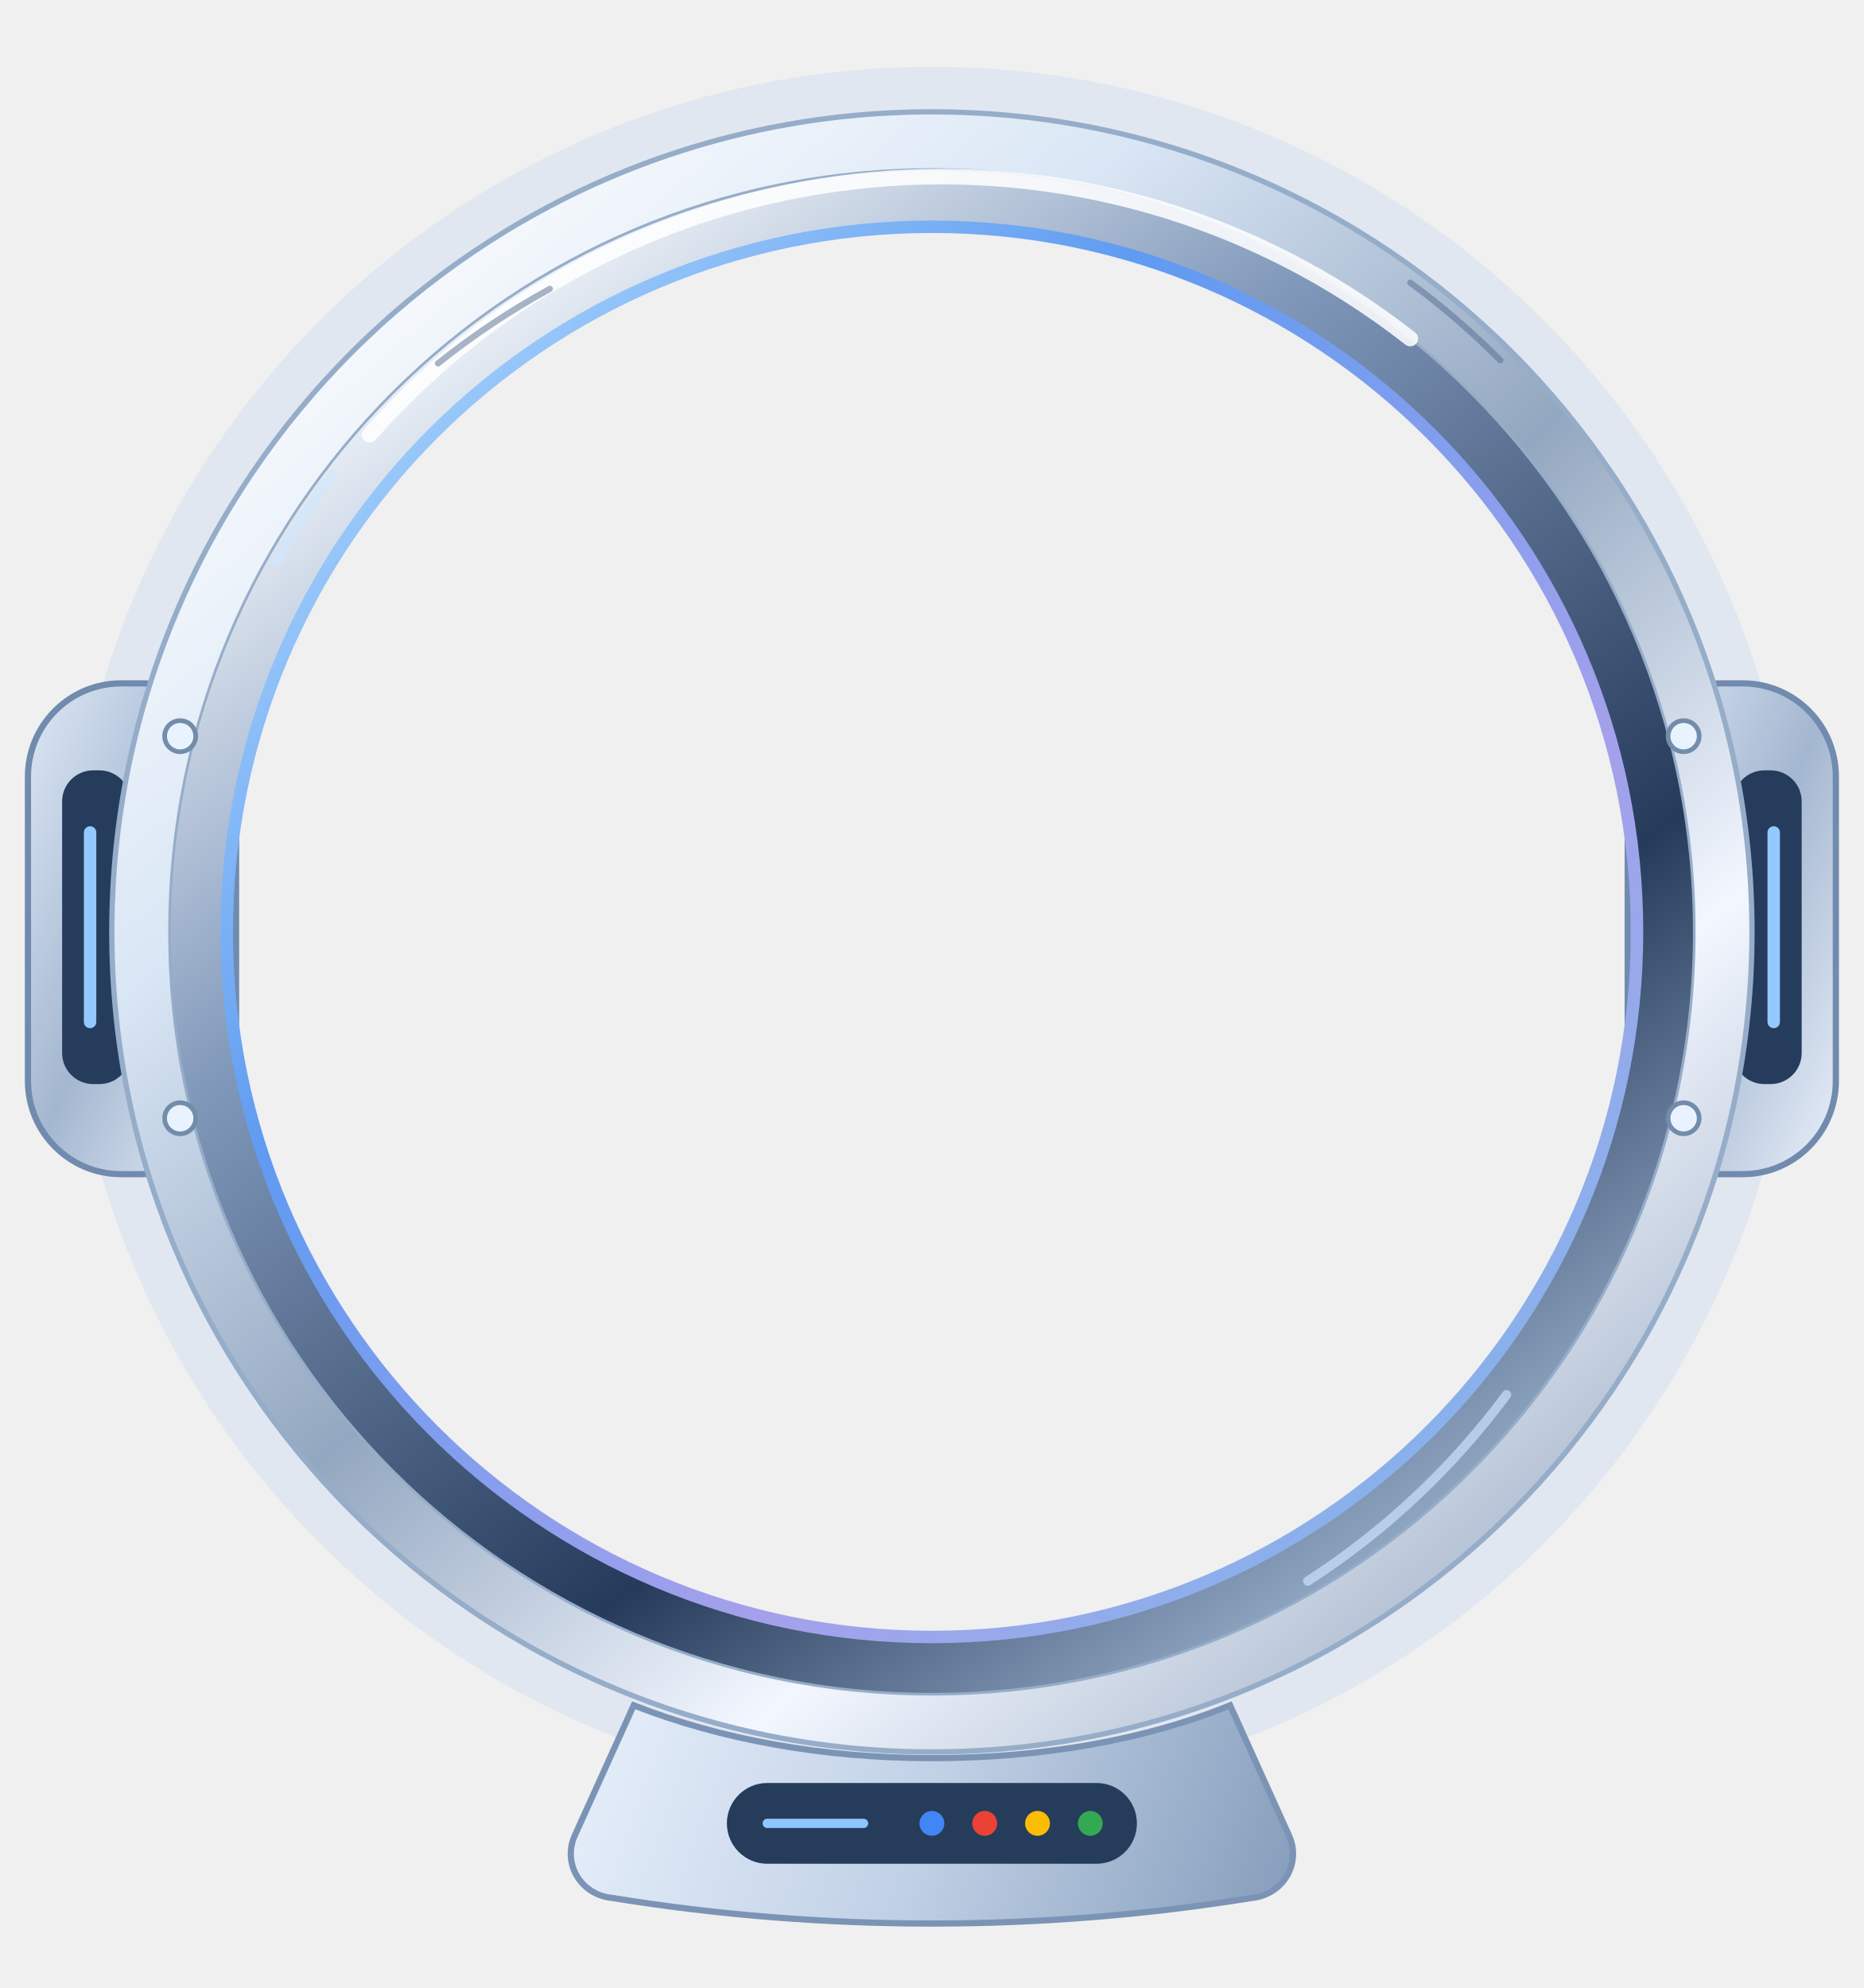
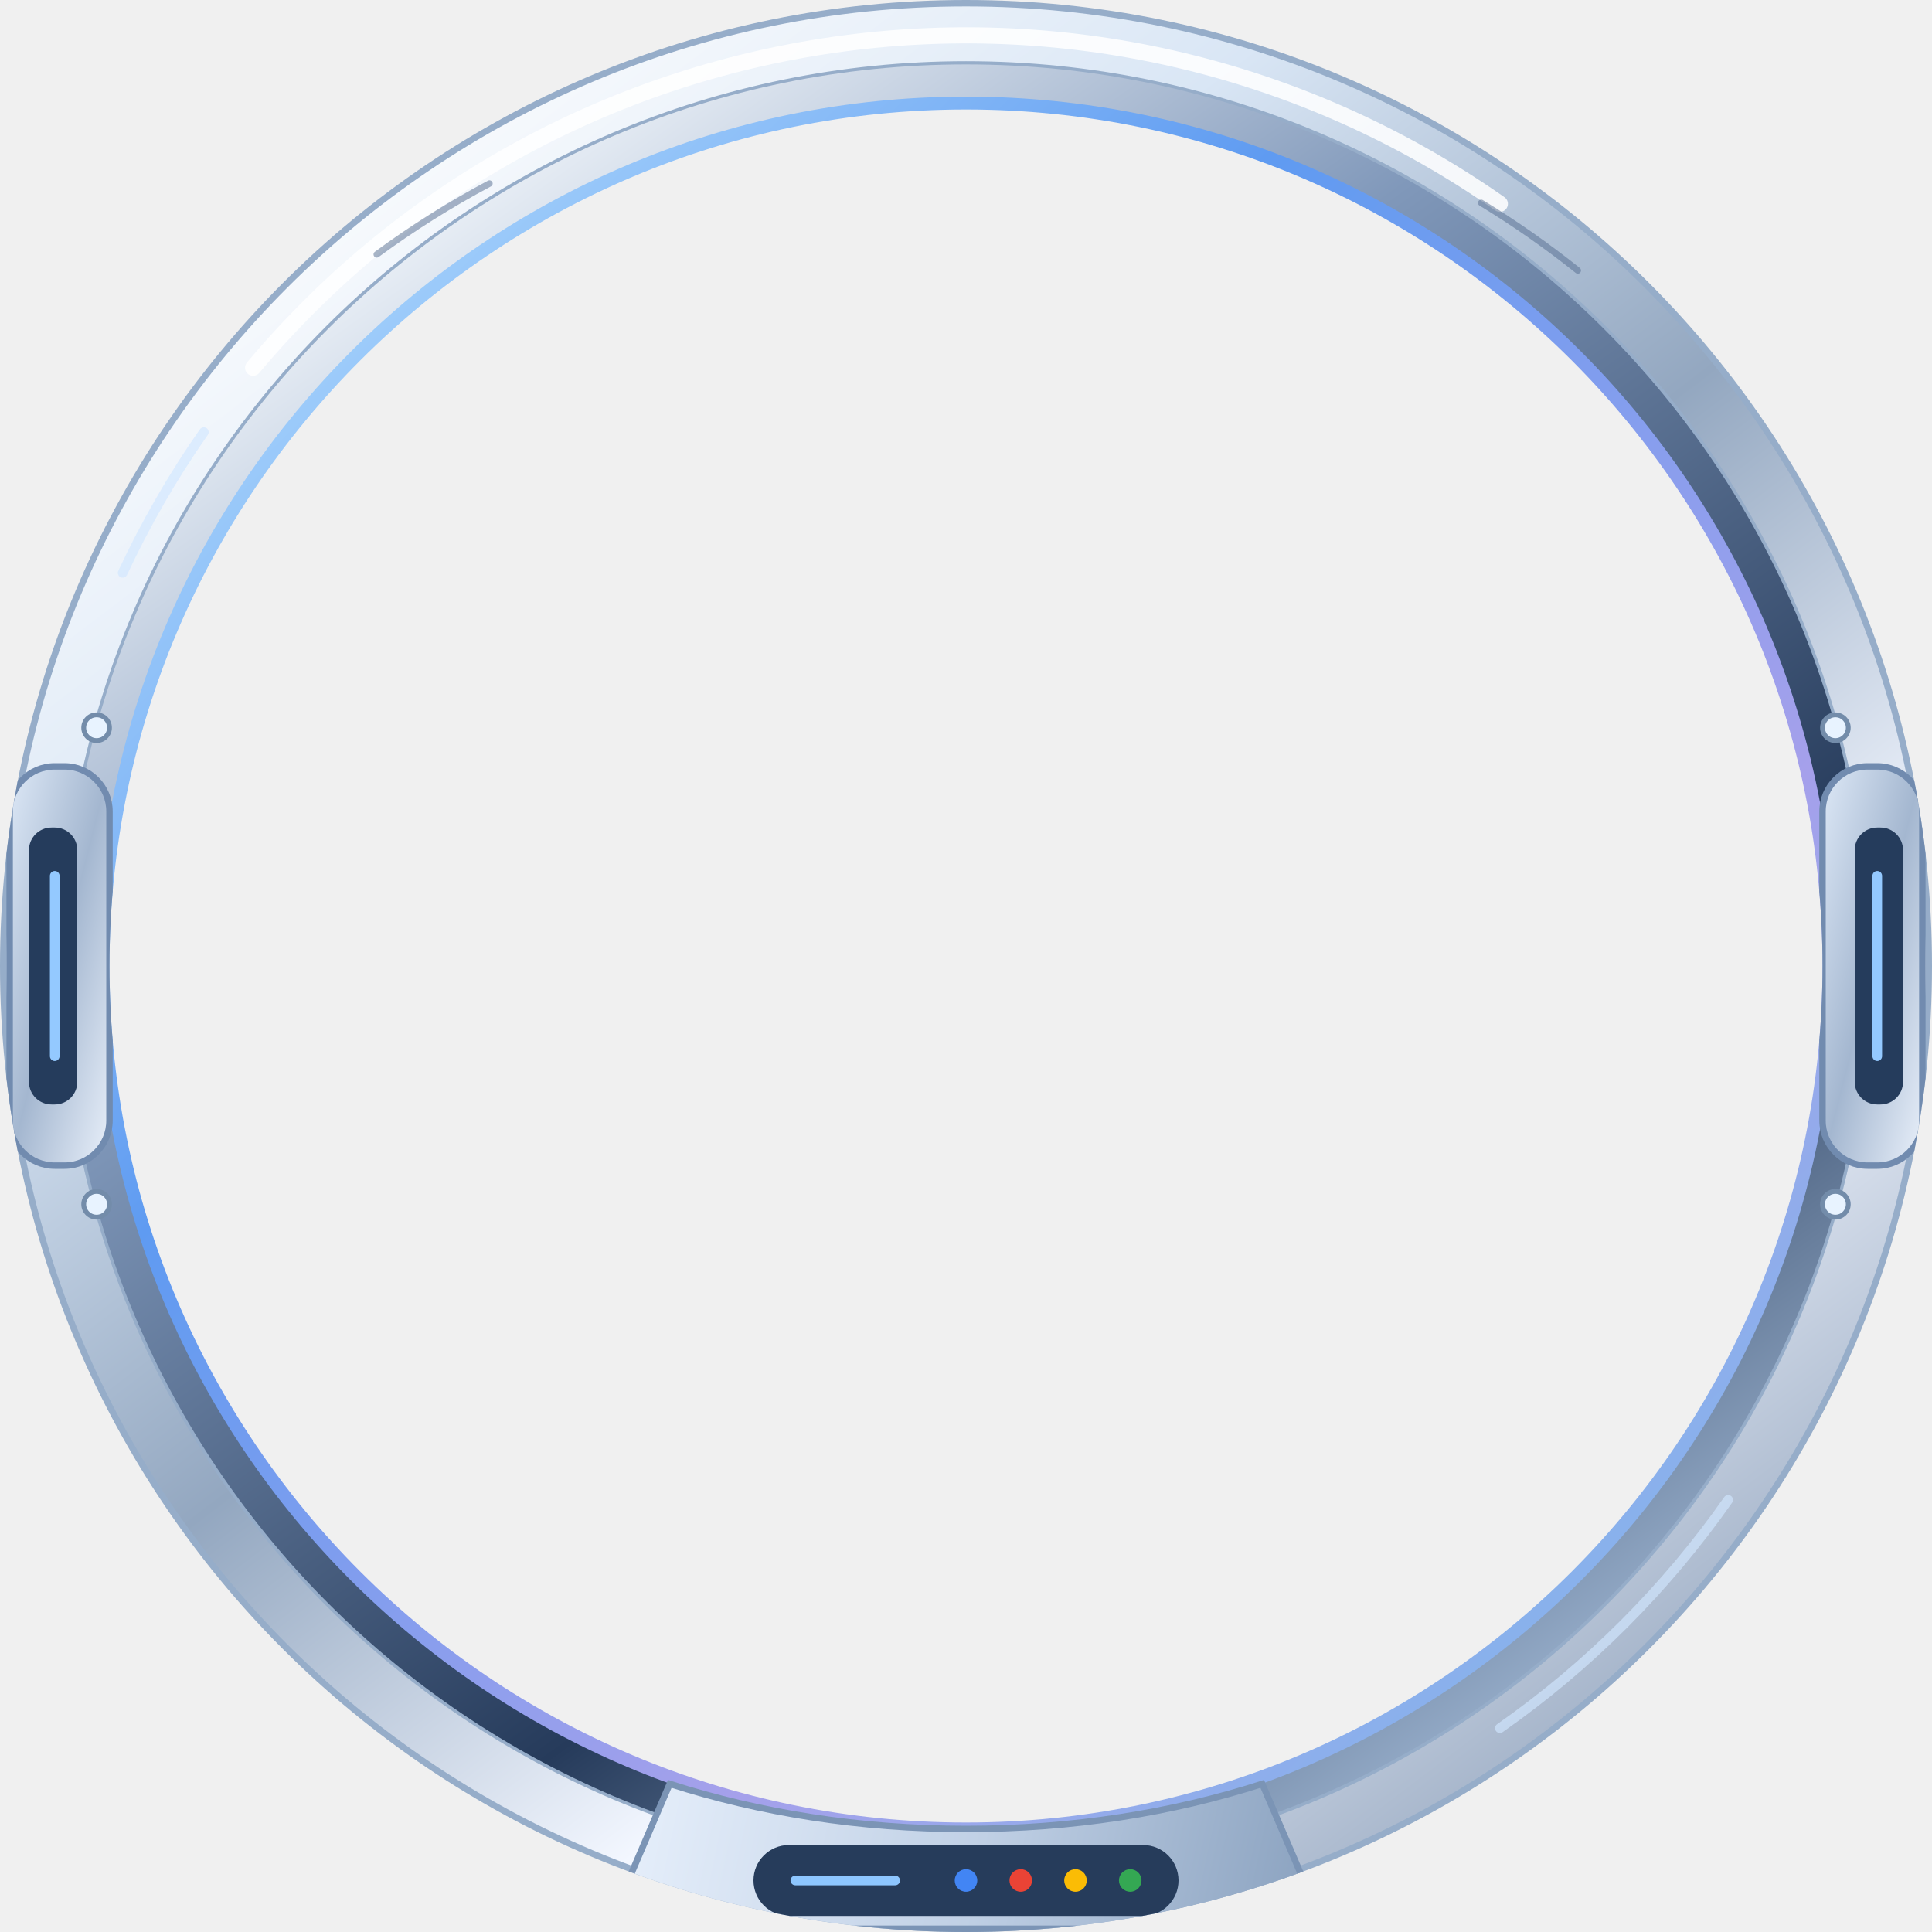
- <svg xmlns="http://www.w3.org/2000/svg" viewBox="0 0 600 640" width="600" height="640" fill="none" focusable="false">
+ <svg xmlns="http://www.w3.org/2000/svg" viewBox="0 0 600 600" width="600" height="600" fill="none" focusable="false">
  <defs>
-     <linearGradient id="helmet-metal" x1="101" y1="66" x2="518" y2="560" gradientUnits="userSpaceOnUse">
+     <linearGradient id="helmet-metal" x1="101" y1="26" x2="518" y2="575" gradientUnits="userSpaceOnUse">
      <stop stop-color="#FFFFFF" />
      <stop offset=".24" stop-color="#D9E6F5" />
      <stop offset=".48" stop-color="#93A7C0" />
      <stop offset=".72" stop-color="#F3F7FF" />
      <stop offset="1" stop-color="#8C9FB9" />
    </linearGradient>
-     <linearGradient id="helmet-bevel" x1="145" y1="83" x2="467" y2="519" gradientUnits="userSpaceOnUse">
+     <linearGradient id="helmet-bevel" x1="125" y1="43" x2="487" y2="549" gradientUnits="userSpaceOnUse">
      <stop stop-color="#F9FCFF" />
      <stop offset=".31" stop-color="#8098BA" />
      <stop offset=".7" stop-color="#263B5B" />
      <stop offset="1" stop-color="#A6BDD9" />
    </linearGradient>
-     <linearGradient id="visor-rim" x1="78" y1="79" x2="514" y2="507" gradientUnits="userSpaceOnUse">
+     <linearGradient id="visor-rim" x1="58" y1="39" x2="544" y2="547" gradientUnits="userSpaceOnUse">
      <stop stop-color="#BFE6FF" />
      <stop offset=".34" stop-color="#5F9BF1" />
      <stop offset=".7" stop-color="#A5A0EB" />
      <stop offset="1" stop-color="#78BBEC" />
    </linearGradient>
    <linearGradient id="helmet-pod" x1="0" y1="0" x2="1" y2="1">
      <stop stop-color="#DDE8F6" />
      <stop offset=".5" stop-color="#A4B7D0" />
      <stop offset="1" stop-color="#E9F0FA" />
    </linearGradient>
-     <linearGradient id="helmet-chin" x1="196" y1="533" x2="413" y2="611" gradientUnits="userSpaceOnUse">
+     <linearGradient id="helmet-chin" x1="196" y1="552" x2="413" y2="598" gradientUnits="userSpaceOnUse">
      <stop stop-color="#E6EFFB" />
      <stop offset=".5" stop-color="#C0D0E5" />
      <stop offset="1" stop-color="#879FBD" />
    </linearGradient>
+     <clipPath id="helmet-rim-only">
+       <path d="M300 0a300 300 0 1 1 0 600 300 300 0 0 1 0-600Zm0 34a266 266 0 1 0 0 532 266 266 0 0 0 0-532Z" clip-rule="evenodd" />
+     </clipPath>
  </defs>
-   <circle cx="300" cy="300" r="270" stroke="#80AEF1" stroke-opacity=".13" stroke-width="17" />
-   <rect x="9" y="220" width="67" height="158" rx="30" fill="url(#helmet-pod)" stroke="#718BAF" stroke-width="2" />
-   <rect x="524" y="220" width="67" height="158" rx="30" fill="url(#helmet-pod)" stroke="#718BAF" stroke-width="2" />
-   <rect x="20" y="248" width="22" height="101" rx="10" fill="#253C5C" />
-   <rect x="558" y="248" width="22" height="101" rx="10" fill="#253C5C" />
-   <path d="M29 268v61m542-61v61" stroke="#94C9FF" stroke-width="4" stroke-linecap="round" />
-   <path d="M300 36a264 264 0 1 1 0 528 264 264 0 0 1 0-528Zm0 19a245 245 0 1 0 0 490 245 245 0 0 0 0-490Z" fill="url(#helmet-metal)" fill-rule="evenodd" stroke="#96ADC9" stroke-width="1.7" />
-   <path d="M300 55a245 245 0 1 1 0 490 245 245 0 0 1 0-490Zm0 19a226 226 0 1 0 0 452 226 226 0 0 0 0-452Z" fill="url(#helmet-bevel)" fill-rule="evenodd" />
-   <circle cx="300" cy="300" r="227" stroke="url(#visor-rim)" stroke-width="4" />
-   <path d="M119 140A245 245 0 0 1 454 109" stroke="#FFFFFF" stroke-opacity=".86" stroke-width="5" stroke-linecap="round" />
-   <path d="M89 181A245 245 0 0 1 107 153M485 449a245 245 0 0 1-64 60" stroke="#D1E6FF" stroke-opacity=".65" stroke-width="3" stroke-linecap="round" />
-   <path d="M141 117a249 249 0 0 1 36-24M454 91a249 249 0 0 1 29 25" stroke="#536B8E" stroke-opacity=".5" stroke-width="2" stroke-linecap="round" />
-   <path d="M204 549c28 11 61 17 96 17 36 0 69-6 96-17l19 42c4 9-2 19-12 20-68 11-138 11-206 0-10-1-16-11-12-20Z" fill="url(#helmet-chin)" stroke="#7B94B5" stroke-width="2" />
-   <rect x="234" y="574" width="132" height="26" rx="13" fill="#263C5B" />
-   <path d="M247 587h31" stroke="#8DC6FF" stroke-width="3" stroke-linecap="round" />
-   <circle cx="300" cy="587" r="4" fill="#4285F4" />
-   <circle cx="317" cy="587" r="4" fill="#EA4335" />
-   <circle cx="334" cy="587" r="4" fill="#FBBC05" />
-   <circle cx="351" cy="587" r="4" fill="#34A853" />
-   <circle cx="58" cy="237" r="5" fill="#E8F3FF" stroke="#738CAA" stroke-width="1.5" />
-   <circle cx="542" cy="237" r="5" fill="#E8F3FF" stroke="#738CAA" stroke-width="1.5" />
-   <circle cx="58" cy="360" r="5" fill="#E8F3FF" stroke="#738CAA" stroke-width="1.5" />
-   <circle cx="542" cy="360" r="5" fill="#E8F3FF" stroke="#738CAA" stroke-width="1.5" />
+   <path d="M300 1a299 299 0 1 1 0 598 299 299 0 0 1 0-598Zm0 19a280 280 0 1 0 0 560 280 280 0 0 0 0-560Z" fill="url(#helmet-metal)" fill-rule="evenodd" stroke="#96ADC9" stroke-width="2" />
+   <path d="M300 20a280 280 0 1 1 0 560 280 280 0 0 1 0-560Zm0 13a267 267 0 1 0 0 534 267 267 0 0 0 0-534Z" fill="url(#helmet-bevel)" fill-rule="evenodd" />
+   <circle cx="300" cy="300" r="268" stroke="url(#visor-rim)" stroke-width="4" />
+   <g clip-path="url(#helmet-rim-only)">
+     <rect x="3" y="238" width="31" height="124" rx="14" fill="url(#helmet-pod)" stroke="#718BAF" stroke-width="2" />
+     <rect x="566" y="238" width="31" height="124" rx="14" fill="url(#helmet-pod)" stroke="#718BAF" stroke-width="2" />
+     <rect x="9" y="257" width="15" height="86" rx="7" fill="#253C5C" />
+     <rect x="576" y="257" width="15" height="86" rx="7" fill="#253C5C" />
+     <path d="M17 272v56m566-56v56" stroke="#94C9FF" stroke-width="3" stroke-linecap="round" />
+     <path d="M208 554c28 9 59 14 92 14s64-5 92-14l15 35c2 5-1 9-6 10H199c-5-1-8-5-6-10Z" fill="url(#helmet-chin)" stroke="#7B94B5" stroke-width="2" />
+     <rect x="234" y="573" width="132" height="22" rx="11" fill="#263C5B" />
+     <path d="M247 584h31" stroke="#8DC6FF" stroke-width="3" stroke-linecap="round" />
+     <circle cx="300" cy="584" r="3.5" fill="#4285F4" />
+     <circle cx="317" cy="584" r="3.5" fill="#EA4335" />
+     <circle cx="334" cy="584" r="3.5" fill="#FBBC05" />
+     <circle cx="351" cy="584" r="3.5" fill="#34A853" />
+   </g>
+   <path d="M78.6 114.2A289 289 0 0 1 465.8 63.3" stroke="#FFFFFF" stroke-opacity=".86" stroke-width="5" stroke-linecap="round" />
+   <path d="M38.1 177.9A289 289 0 0 1 63.3 134.2M536.7 465.8A289 289 0 0 1 465.8 536.7" stroke="#D1E6FF" stroke-opacity=".65" stroke-width="3" stroke-linecap="round" />
+   <path d="M117 79a286 286 0 0 1 35-22M460 63a286 286 0 0 1 30 21" stroke="#536B8E" stroke-opacity=".5" stroke-width="2" stroke-linecap="round" />
+   <circle cx="30" cy="226" r="4" fill="#E8F3FF" stroke="#738CAA" stroke-width="1.5" />
+   <circle cx="570" cy="226" r="4" fill="#E8F3FF" stroke="#738CAA" stroke-width="1.5" />
+   <circle cx="30" cy="374" r="4" fill="#E8F3FF" stroke="#738CAA" stroke-width="1.5" />
+   <circle cx="570" cy="374" r="4" fill="#E8F3FF" stroke="#738CAA" stroke-width="1.5" />
</svg>
